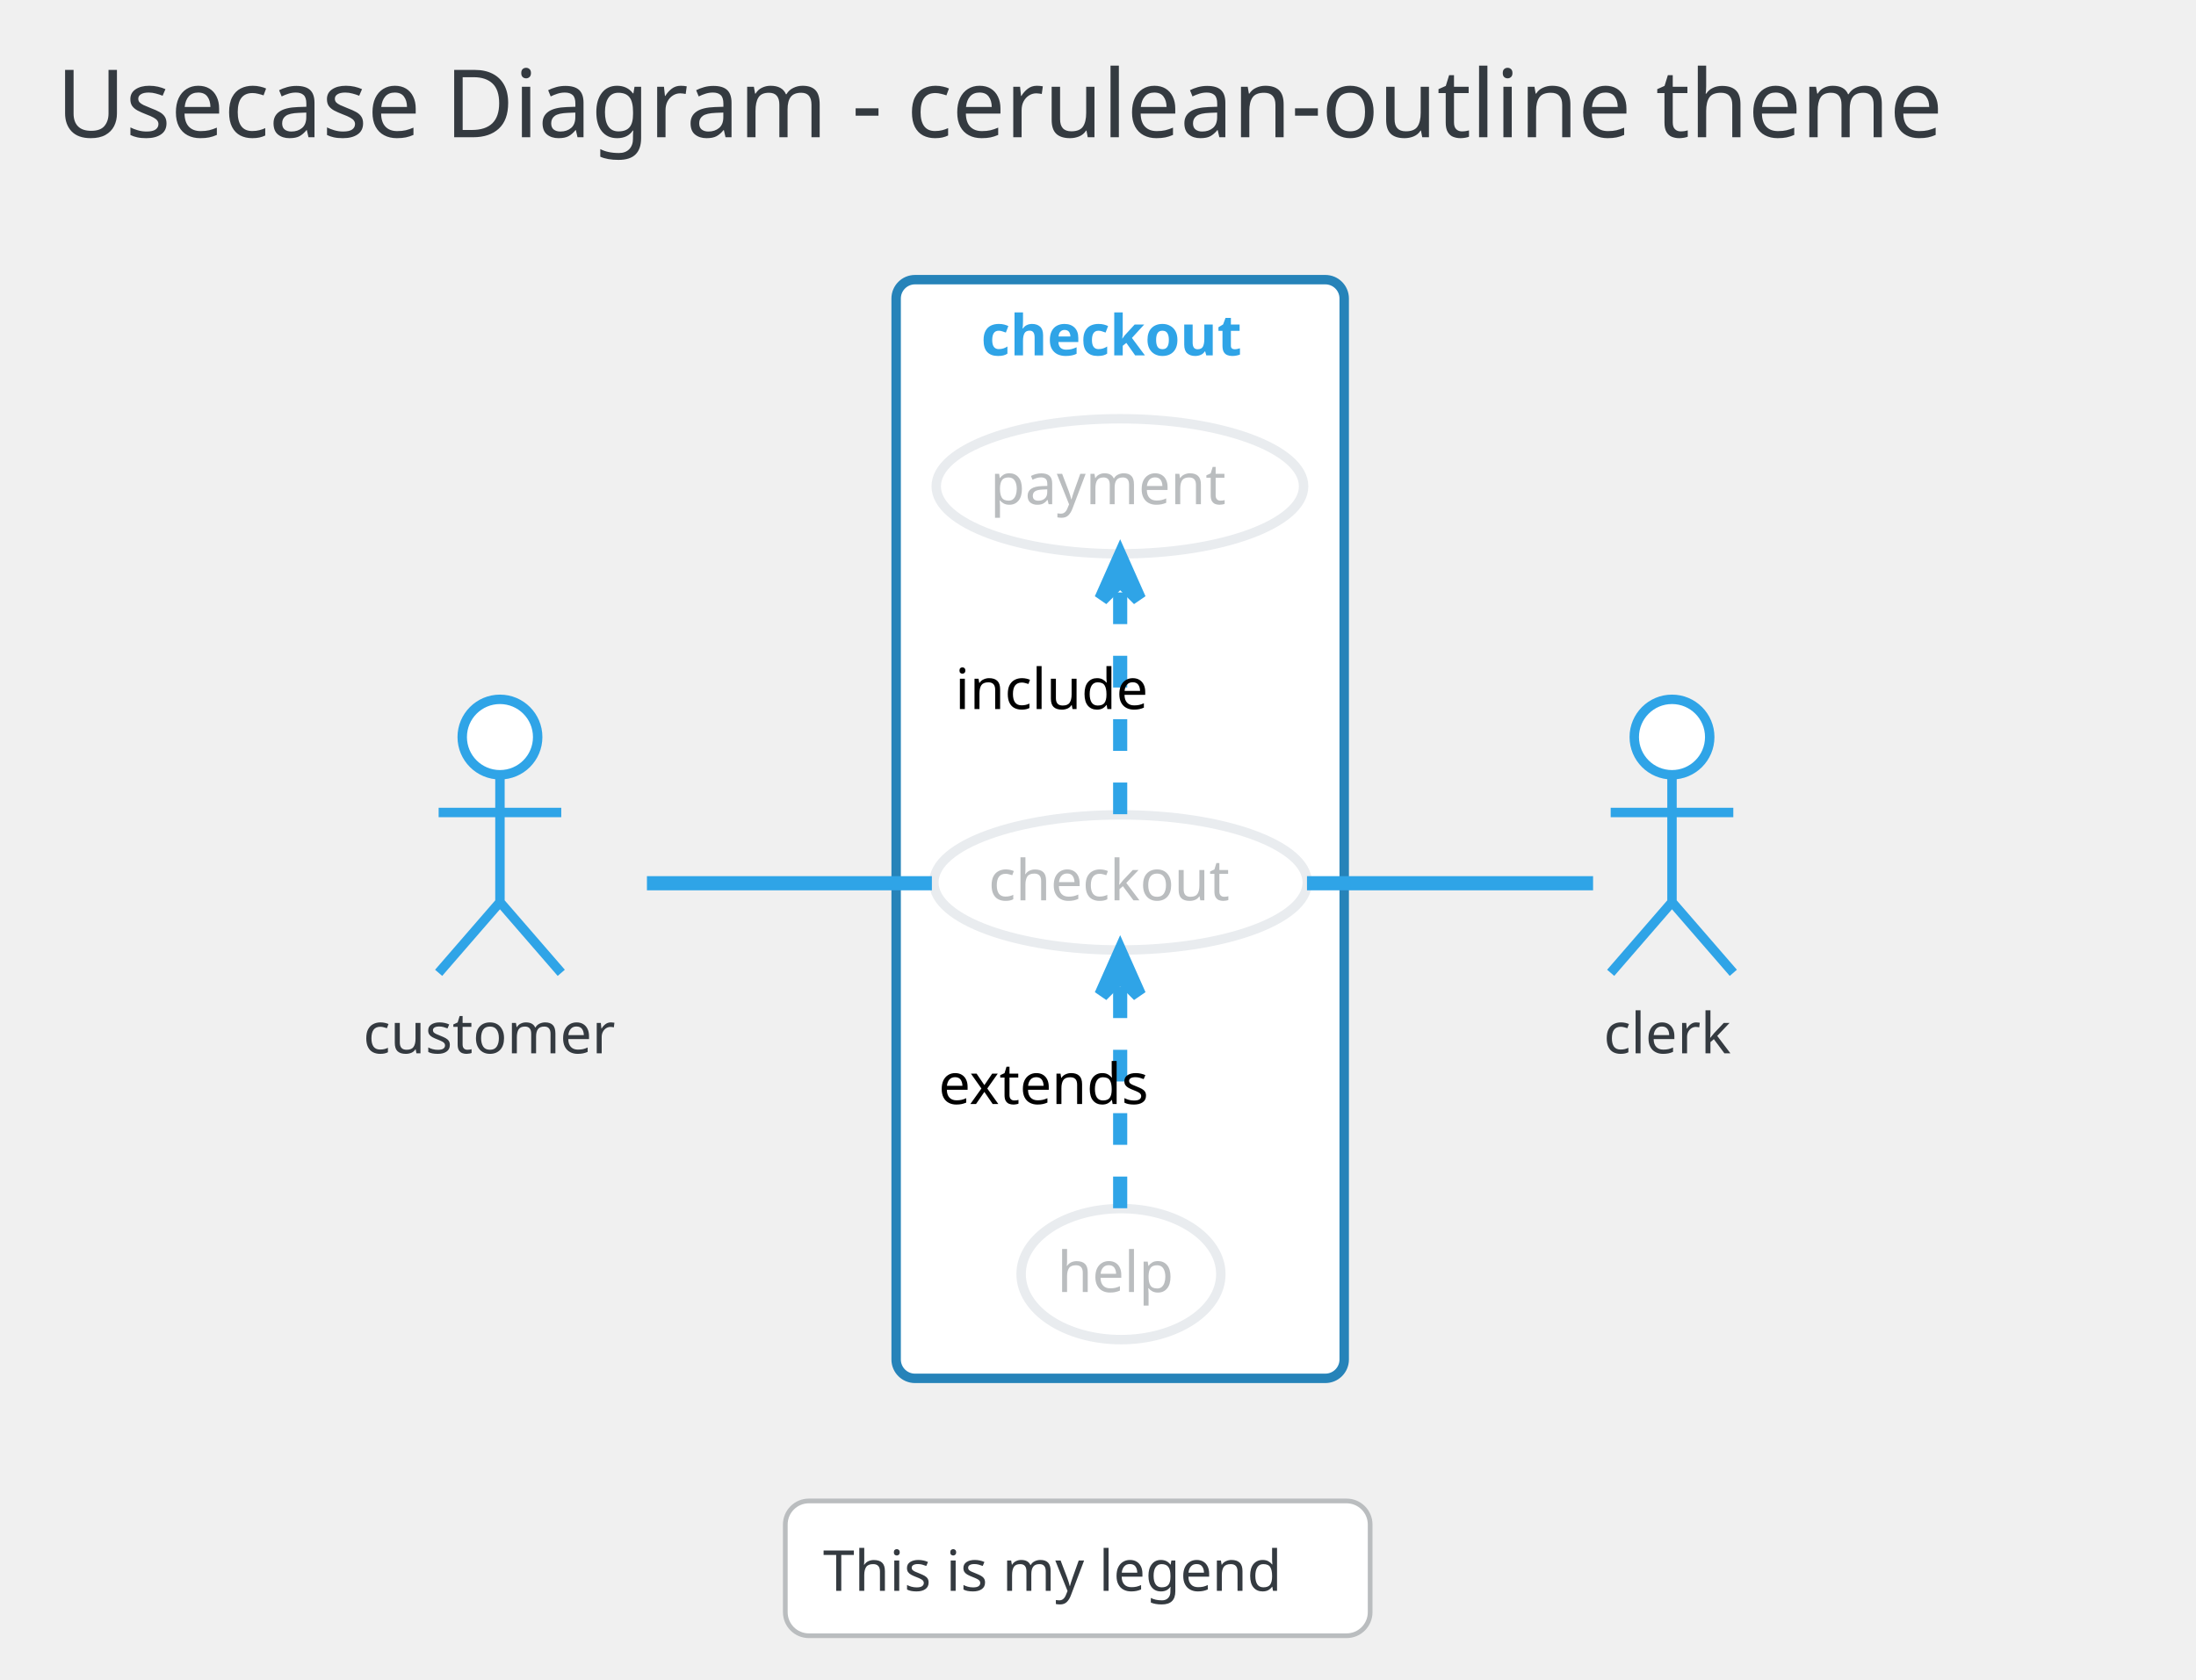
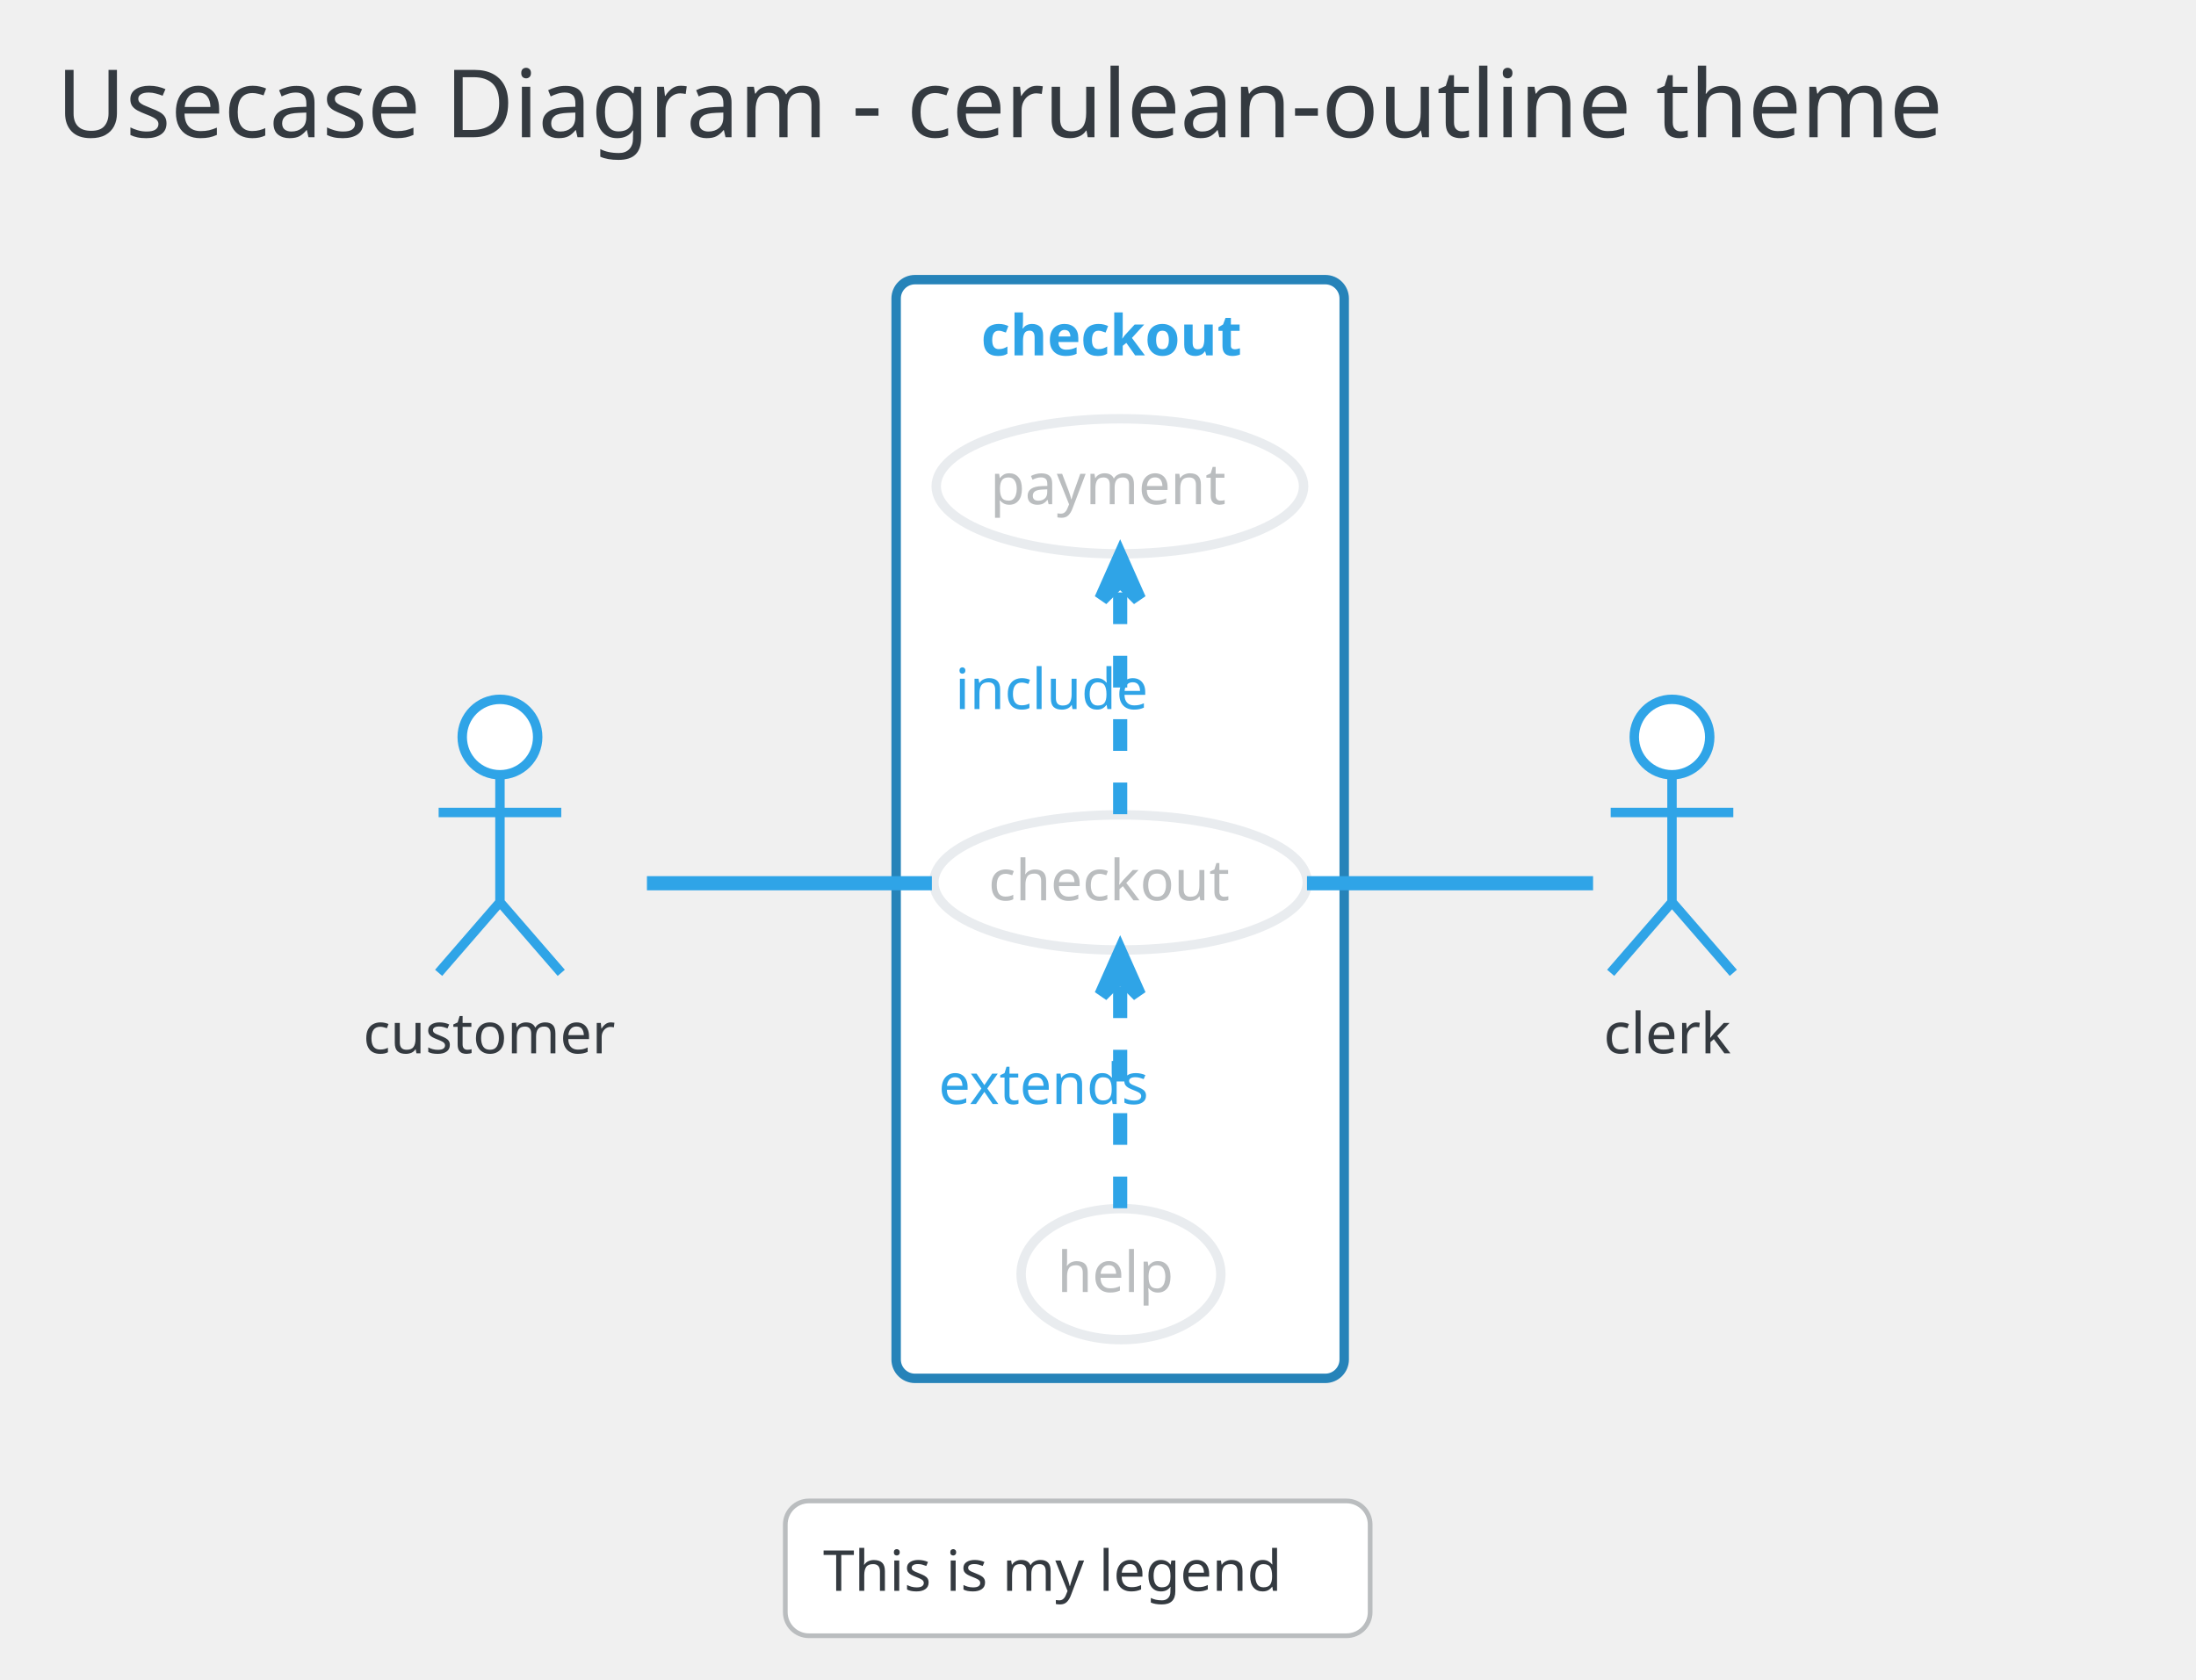
<svg xmlns="http://www.w3.org/2000/svg" contentScriptType="application/ecmascript" contentStyleType="text/css" height="371.875px" preserveAspectRatio="none" style="width:485px;height:371px;" version="1.1" viewBox="0 0 485 371" width="485.417px" zoomAndPan="magnify">
  <defs />
  <g>
    <rect fill="none" height="39.903" rx="4.167" ry="4.167" style="stroke: none; stroke-width: 1.042;" width="471.875" x="2.083" y="2.083" />
    <text fill="#343A40" font-family="Verdana" font-size="20.833" lengthAdjust="spacingAndGlyphs" textLength="451.042" x="12.5" y="30.32">Usecase Diagram - cerulean-outline theme</text>
    <rect fill="#FFFFFF" height="242.708" rx="4.167" ry="4.167" style="stroke: #2683B9; stroke-width: 2.083;" width="98.958" x="197.917" y="61.778" />
    <text fill="#2FA4E7" font-family="Verdana" font-size="12.5" font-weight="bold" lengthAdjust="spacingAndGlyphs" textLength="61.458" x="216.667" y="78.512">checkout</text>
    <ellipse cx="247.482" cy="194.935" fill="#FFFFFF" rx="41.232" ry="14.928" style="stroke: #E9ECEF; stroke-width: 2.083;" />
    <text fill="#BABDBF" font-family="Verdana" font-size="12.5" lengthAdjust="spacingAndGlyphs" textLength="58.333" x="218.315" y="198.885">checkout</text>
    <ellipse cx="247.341" cy="107.426" fill="#FFFFFF" rx="40.57" ry="14.919" style="stroke: #E9ECEF; stroke-width: 2.083;" />
    <text fill="#BABDBF" font-family="Verdana" font-size="12.5" lengthAdjust="spacingAndGlyphs" textLength="57.292" x="218.695" y="111.376">payment</text>
    <ellipse cx="247.575" cy="281.459" fill="#FFFFFF" rx="22.054" ry="14.473" style="stroke: #E9ECEF; stroke-width: 2.083;" />
    <text fill="#BABDBF" font-family="Verdana" font-size="12.5" lengthAdjust="spacingAndGlyphs" textLength="28.125" x="233.512" y="285.409">help</text>
    <ellipse cx="110.417" cy="162.819" fill="#FFFFFF" rx="8.333" ry="8.333" style="stroke: #2FA4E7; stroke-width: 2.083;" />
    <path d="M110.417,171.153 L110.417,199.278 M96.875,179.486 L123.958,179.486 M110.417,199.278 L96.875,214.903 M110.417,199.278 L123.958,214.903 " fill="none" style="stroke: #2FA4E7; stroke-width: 2.083;" />
    <text fill="#343A40" font-family="Verdana" font-size="12.5" lengthAdjust="spacingAndGlyphs" textLength="60.417" x="80.208" y="232.678">customer</text>
    <ellipse cx="369.271" cy="162.819" fill="#FFFFFF" rx="8.333" ry="8.333" style="stroke: #2FA4E7; stroke-width: 2.083;" />
    <path d="M369.271,171.153 L369.271,199.278 M355.729,179.486 L382.812,179.486 M369.271,199.278 L355.729,214.903 M369.271,199.278 L382.812,214.903 " fill="none" style="stroke: #2FA4E7; stroke-width: 2.083;" />
    <text fill="#343A40" font-family="Verdana" font-size="12.5" lengthAdjust="spacingAndGlyphs" textLength="30.208" x="354.167" y="232.678">clerk</text>
    <path d="M142.879,195.111 C161.708,195.111 185.616,195.111 205.812,195.111 " fill="none" id="customer-checkout" style="stroke: #2FA4E7; stroke-width: 3.125;" />
    <path d="M247.396,179.87 C247.396,165.654 247.396,144.324 247.396,128.52 " fill="none" id="checkout-&gt;payment" style="stroke: #2FA4E7; stroke-width: 3.125; stroke-dasharray: 7.0,7.0;" />
    <polygon fill="#2FA4E7" points="247.396,122.971,243.229,132.346,247.396,128.18,251.562,132.346,247.396,122.971" style="stroke: #2FA4E7; stroke-width: 3.125;" />
-     <text fill="#000000" font-family="Verdana" font-size="12.5" lengthAdjust="spacingAndGlyphs" textLength="45.833" x="210.938" y="156.637">include</text>
+     <text fill="#2FA4E7" font-family="Verdana" font-size="12.5" lengthAdjust="spacingAndGlyphs" textLength="45.833" x="210.938" y="156.637">include</text>
    <path d="M247.396,266.903 C247.396,252.915 247.396,231.705 247.396,215.962 " fill="none" id="help-&gt;checkout" style="stroke: #2FA4E7; stroke-width: 3.125; stroke-dasharray: 7.0,7.0;" />
    <polygon fill="#2FA4E7" points="247.396,210.433,243.229,219.808,247.396,215.641,251.562,219.808,247.396,210.433" style="stroke: #2FA4E7; stroke-width: 3.125;" />
-     <text fill="#000000" font-family="Verdana" font-size="12.5" lengthAdjust="spacingAndGlyphs" textLength="53.125" x="207.292" y="243.876">extends</text>
+     <text fill="#2FA4E7" font-family="Verdana" font-size="12.5" lengthAdjust="spacingAndGlyphs" textLength="53.125" x="207.292" y="243.876">extends</text>
    <path d="M288.657,195.111 C310.203,195.111 335.425,195.111 351.841,195.111 " fill="none" id="checkout-clerk" style="stroke: #2FA4E7; stroke-width: 3.125;" />
    <rect fill="#FFFFFF" height="29.775" rx="5.208" ry="5.208" style="stroke: #BABDBF; stroke-width: 1.042;" width="129.167" x="173.438" y="331.569" />
    <text fill="#343A40" font-family="Verdana" font-size="12.5" lengthAdjust="spacingAndGlyphs" textLength="112.5" x="181.771" y="351.428">This is my legend</text>
  </g>
</svg>
